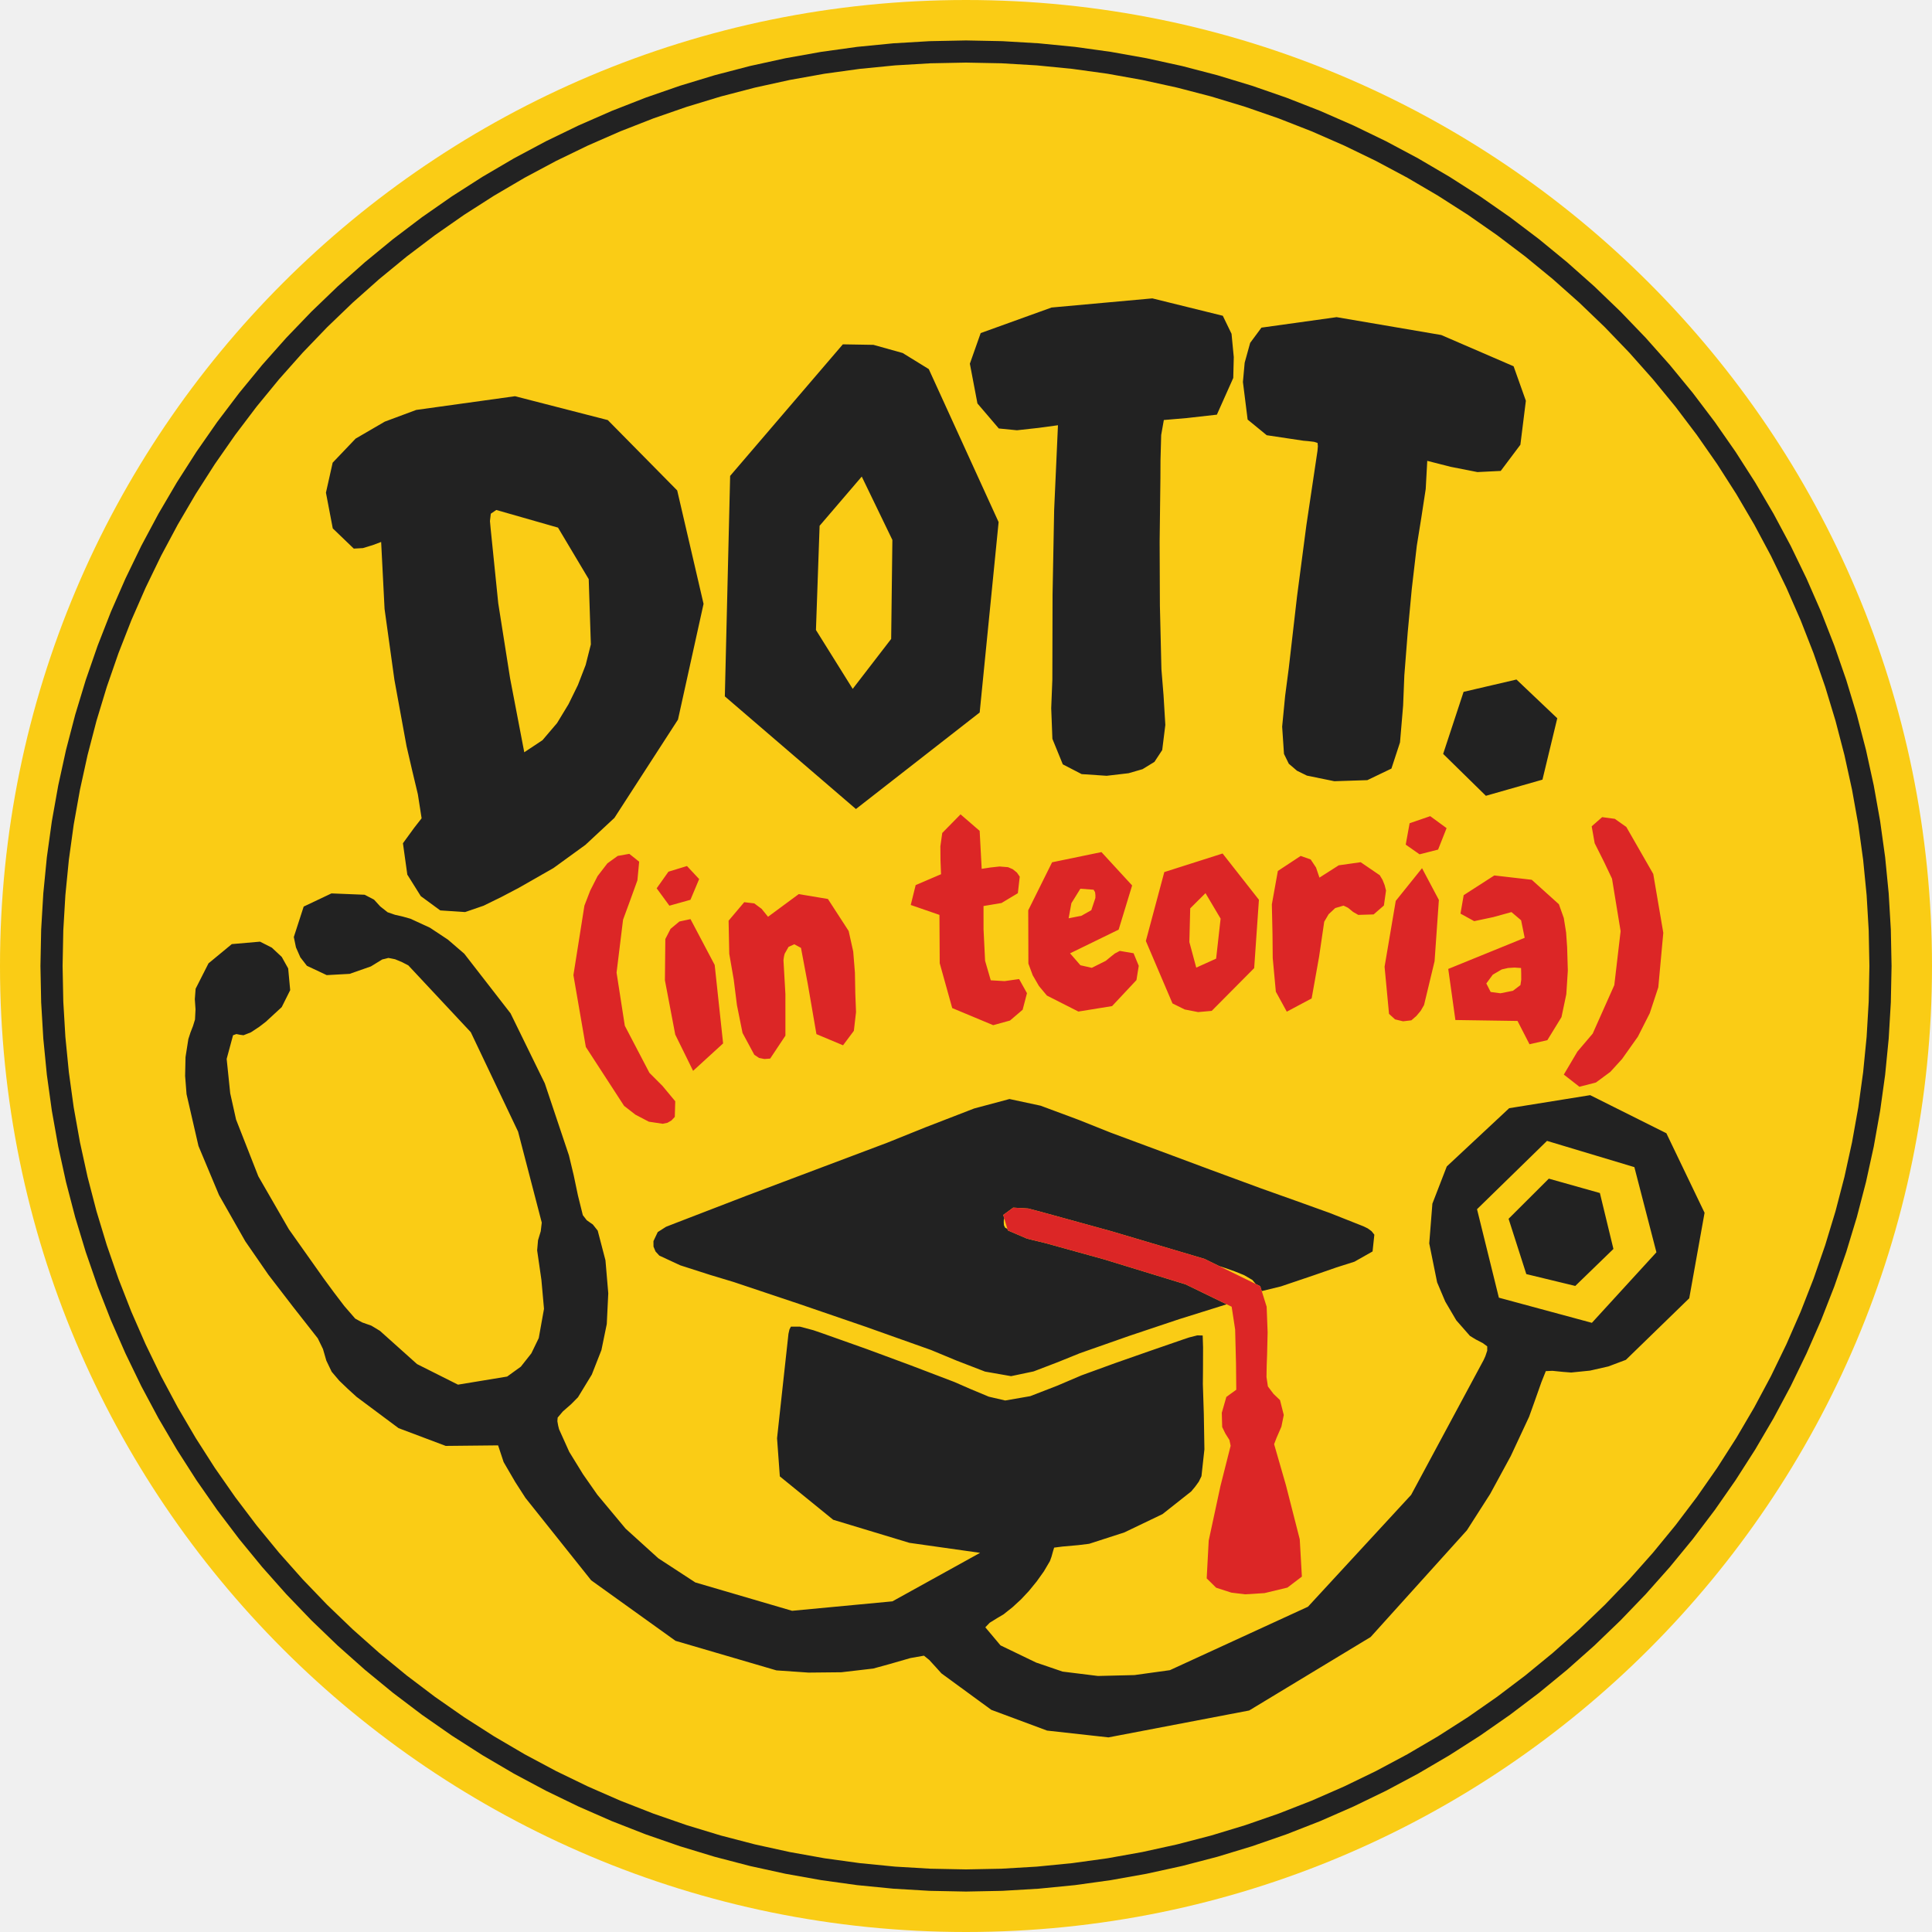
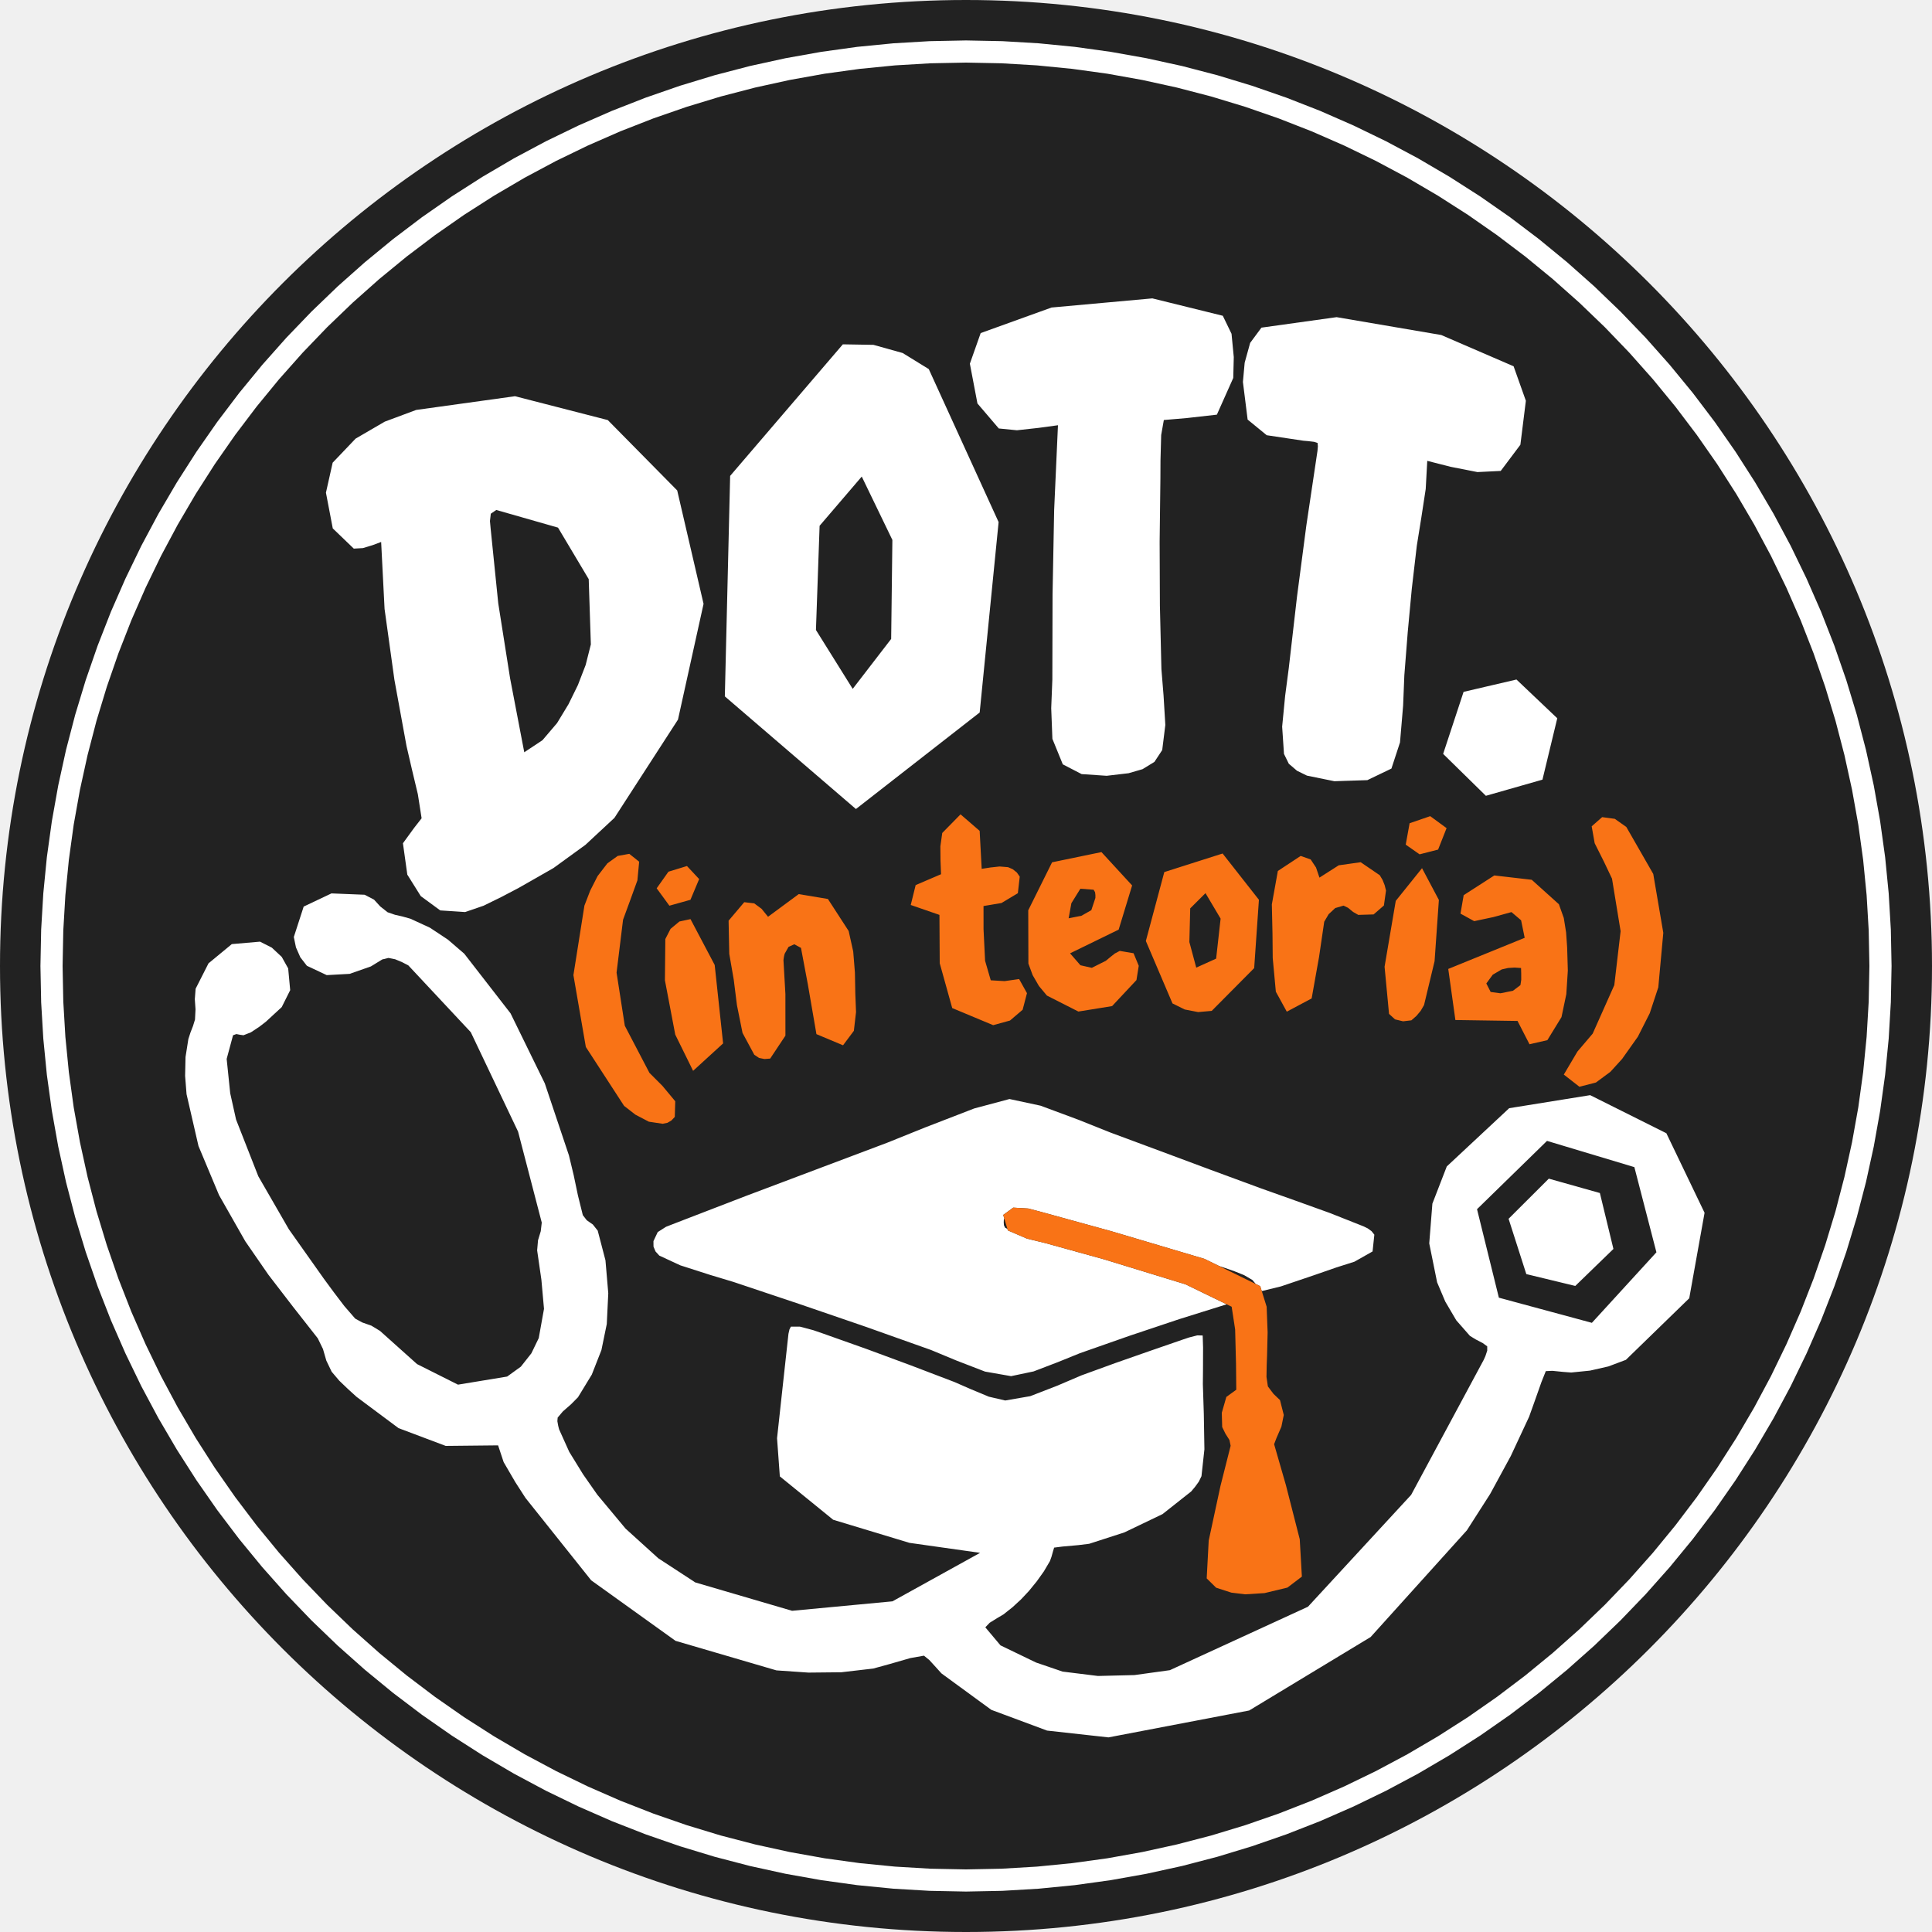
<svg xmlns="http://www.w3.org/2000/svg" width="75mm" height="75mm" viewBox="-37.5 -37.5 75 75">
-   <circle r="37.5" fill="#facc15" />
-   <path d="M-34.581,-9.753L-34.171,-11.103L-33.709,-12.436L-33.195,-13.750L-32.629,-15.042L-32.014,-16.312L-31.349,-17.556L-30.635,-18.773L-29.874,-19.962L-29.068,-21.119L-28.216,-22.244L-27.321,-23.334L-26.384,-24.389L-25.406,-25.406L-24.389,-26.384L-23.334,-27.321L-22.244,-28.216L-21.119,-29.068L-19.962,-29.874L-18.773,-30.635L-17.556,-31.349L-16.312,-32.014L-15.042,-32.629L-13.750,-33.195L-12.436,-33.709L-11.103,-34.171L-9.753,-34.581L-8.388,-34.937L-7.010,-35.239L-5.621,-35.487L-4.223,-35.681L-2.819,-35.819L-1.411,-35.902L0.000,-35.930L1.411,-35.902L2.819,-35.819L4.223,-35.681L5.621,-35.487L7.010,-35.239L8.388,-34.937L9.753,-34.581L11.103,-34.171L12.436,-33.709L13.750,-33.195L15.042,-32.629L16.312,-32.014L17.556,-31.349L18.773,-30.635L19.962,-29.874L21.119,-29.068L22.244,-28.216L23.334,-27.321L24.389,-26.384L25.406,-25.406L26.384,-24.389L27.321,-23.334L28.216,-22.244L29.068,-21.119L29.874,-19.962L30.635,-18.773L31.349,-17.556L32.014,-16.312L32.629,-15.042L33.195,-13.750L33.709,-12.436L34.171,-11.103L34.581,-9.753L34.937,-8.388L35.239,-7.010L35.487,-5.621L35.681,-4.223L35.819,-2.819L35.902,-1.411L35.930,0.000L35.902,1.411L35.819,2.819L35.681,4.223L35.487,5.621L35.239,7.010L34.937,8.388L34.581,9.753L34.171,11.103L33.709,12.436L33.195,13.750L32.629,15.042L32.014,16.312L31.349,17.556L30.635,18.773L29.874,19.962L29.068,21.119L28.216,22.244L27.321,23.334L26.384,24.389L25.406,25.406L24.389,26.384L23.334,27.321L22.244,28.216L21.119,29.068L19.962,29.874L18.773,30.635L17.556,31.349L16.312,32.014L15.042,32.629L13.750,33.195L12.436,33.709L11.103,34.171L9.753,34.581L8.388,34.937L7.010,35.239L5.621,35.487L4.223,35.681L2.819,35.819L1.411,35.902L0.000,35.930L-1.411,35.902L-2.819,35.819L-4.223,35.681L-5.621,35.487L-7.010,35.239L-8.388,34.937L-9.753,34.581L-11.103,34.171L-12.436,33.709L-13.750,33.195L-15.042,32.629L-16.312,32.014L-17.556,31.349L-18.773,30.635L-19.962,29.874L-21.119,29.068L-22.244,28.216L-23.334,27.321L-24.389,26.384L-25.406,25.406L-26.384,24.389L-27.321,23.334L-28.216,22.244L-29.068,21.119L-29.874,19.962L-30.635,18.773L-31.349,17.556L-32.014,16.312L-32.629,15.042L-33.195,13.750L-33.709,12.436L-34.171,11.103L-34.581,9.753L-34.937,8.388L-35.239,7.010L-35.487,5.621L-35.681,4.223L-35.819,2.819L-35.902,1.411L-35.930,0.000L-35.902,-1.411L-35.819,-2.819L-35.681,-4.223L-35.487,-5.621L-35.239,-7.010L-34.937,-8.388L-34.581,-9.753ZM-33.754,9.520L-33.354,10.837L-32.903,12.138L-32.401,13.421L-31.849,14.682L-31.248,15.922L-30.599,17.136L-29.902,18.324L-29.160,19.484L-28.372,20.614L-27.541,21.712L-26.668,22.776L-25.753,23.806L-24.799,24.799L-23.806,25.753L-22.776,26.668L-21.712,27.541L-20.614,28.372L-19.484,29.160L-18.324,29.902L-17.136,30.599L-15.922,31.248L-14.682,31.849L-13.421,32.401L-12.138,32.903L-10.837,33.354L-9.520,33.754L-8.187,34.101L-6.842,34.396L-5.486,34.639L-4.122,34.827L-2.752,34.962L-1.377,35.043L0.000,35.070L1.377,35.043L2.752,34.962L4.122,34.827L5.486,34.639L6.842,34.396L8.187,34.101L9.520,33.754L10.837,33.354L12.138,32.903L13.421,32.401L14.682,31.849L15.922,31.248L17.136,30.599L18.324,29.902L19.484,29.160L20.614,28.372L21.712,27.541L22.776,26.668L23.806,25.753L24.799,24.799L25.753,23.806L26.668,22.776L27.541,21.712L28.372,20.614L29.160,19.484L29.902,18.324L30.599,17.136L31.248,15.922L31.849,14.682L32.401,13.421L32.903,12.138L33.354,10.837L33.754,9.520L34.101,8.187L34.396,6.842L34.639,5.486L34.827,4.122L34.962,2.752L35.043,1.377L35.070,0.000L35.043,-1.377L34.962,-2.752L34.827,-4.122L34.639,-5.486L34.396,-6.842L34.101,-8.187L33.754,-9.520L33.354,-10.837L32.903,-12.138L32.401,-13.421L31.849,-14.682L31.248,-15.922L30.599,-17.136L29.902,-18.324L29.160,-19.484L28.372,-20.614L27.541,-21.712L26.668,-22.776L25.753,-23.806L24.799,-24.799L23.806,-25.753L22.776,-26.668L21.712,-27.541L20.614,-28.372L19.484,-29.160L18.324,-29.902L17.136,-30.599L15.922,-31.248L14.682,-31.849L13.421,-32.401L12.138,-32.903L10.837,-33.354L9.520,-33.754L8.187,-34.101L6.842,-34.396L5.486,-34.639L4.122,-34.827L2.752,-34.962L1.377,-35.043L0.000,-35.070L-1.377,-35.043L-2.752,-34.962L-4.122,-34.827L-5.486,-34.639L-6.842,-34.396L-8.187,-34.101L-9.520,-33.754L-10.837,-33.354L-12.138,-32.903L-13.421,-32.401L-14.682,-31.849L-15.922,-31.248L-17.136,-30.599L-18.324,-29.902L-19.484,-29.160L-20.614,-28.372L-21.712,-27.541L-22.776,-26.668L-23.806,-25.753L-24.799,-24.799L-25.753,-23.806L-26.668,-22.776L-27.541,-21.712L-28.372,-20.614L-29.160,-19.484L-29.902,-18.324L-30.599,-17.136L-31.248,-15.922L-31.849,-14.682L-32.401,-13.421L-32.903,-12.138L-33.354,-10.837L-33.754,-9.520L-34.101,-8.187L-34.396,-6.842L-34.639,-5.486L-34.827,-4.122L-34.962,-2.752L-35.043,-1.377L-35.070,0.000L-35.043,1.377L-34.962,2.752L-34.827,4.122L-34.639,5.486L-34.396,6.842L-34.101,8.187L-33.754,9.520ZM-6.906,14.406L-6.892,14.278L-6.853,14.107L-6.797,14.000L-6.444,14.001L-5.924,14.139L-5.555,14.266L-3.848,14.872L-2.149,15.501L-0.453,16.148L0.174,16.422L0.886,16.719L1.523,16.867L2.493,16.699L3.541,16.293L4.484,15.891L5.800,15.412L7.120,14.950L8.445,14.492L8.664,14.419L8.979,14.339L9.188,14.344L9.203,14.804L9.200,15.664L9.195,16.234L9.232,17.391L9.255,18.763L9.141,19.805L9.039,20.016L8.896,20.213L8.742,20.398L7.630,21.277L6.148,21.988L4.781,22.430L4.358,22.482L3.752,22.536L3.422,22.578L3.383,22.703L3.318,22.935L3.258,23.102L3.021,23.504L2.744,23.892L2.445,24.258L2.139,24.585L1.806,24.892L1.453,25.172L1.215,25.312L0.920,25.495L0.750,25.672L1.339,26.373L2.719,27.039L3.750,27.391L5.123,27.561L6.541,27.526L7.914,27.336L13.275,24.873L17.280,20.531L20.094,15.297L20.162,15.147L20.234,14.931L20.234,14.766L20.062,14.639L19.787,14.496L19.563,14.359L19.033,13.755L18.605,13.027L18.289,12.281L17.983,10.769L18.105,9.226L18.664,7.781L21.086,5.520L24.230,5.014L27.188,6.492L28.671,9.580L28.076,12.899L25.617,15.289L24.936,15.545L24.225,15.707L23.492,15.781L23.180,15.757L22.763,15.715L22.508,15.727L22.338,16.153L22.055,16.953L21.859,17.500L21.148,19.023L20.349,20.493L19.445,21.906L15.708,26.049L10.993,28.901L5.531,29.945L3.147,29.681L0.983,28.876L-0.953,27.461L-1.154,27.238L-1.427,26.939L-1.633,26.773L-2.162,26.867L-2.978,27.102L-3.602,27.273L-4.840,27.417L-6.116,27.430L-7.359,27.344L-11.276,26.197L-14.550,23.848L-17.102,20.648L-17.499,20.031L-17.949,19.258L-18.164,18.609L-20.197,18.630L-22.029,17.940L-23.656,16.727L-23.994,16.420L-24.329,16.099L-24.625,15.750L-24.832,15.318L-24.962,14.869L-25.164,14.453L-26.133,13.218L-27.081,11.985L-27.977,10.688L-28.997,8.894L-29.795,6.988L-30.258,4.977L-30.314,4.267L-30.298,3.535L-30.188,2.836L-30.105,2.580L-30.007,2.328L-29.930,2.078L-29.910,1.683L-29.937,1.288L-29.906,0.883L-29.406,-0.103L-28.501,-0.850L-27.406,-0.945L-26.947,-0.712L-26.563,-0.353L-26.313,0.094L-26.235,0.938L-26.564,1.596L-27.180,2.164L-27.436,2.361L-27.759,2.574L-28.047,2.688L-28.182,2.670L-28.323,2.642L-28.453,2.688L-28.701,3.607L-28.563,4.942L-28.336,5.961L-27.472,8.164L-26.286,10.221L-24.922,12.148L-24.537,12.671L-24.133,13.202L-23.711,13.688L-23.439,13.837L-23.084,13.962L-22.750,14.164L-21.310,15.454L-19.721,16.252L-17.813,15.938L-17.281,15.554L-16.873,15.037L-16.586,14.445L-16.382,13.309L-16.483,12.181L-16.648,11.039L-16.614,10.647L-16.508,10.296L-16.469,9.961L-17.388,6.430L-19.224,2.570L-21.648,-0.023L-21.887,-0.147L-22.162,-0.262L-22.422,-0.313L-22.662,-0.254L-22.887,-0.116L-23.102,0.016L-23.928,0.305L-24.817,0.354L-25.586,-0.008L-25.841,-0.337L-26.011,-0.723L-26.094,-1.125L-25.711,-2.307L-24.633,-2.818L-23.344,-2.766L-22.979,-2.575L-22.740,-2.313L-22.453,-2.086L-22.167,-1.988L-21.862,-1.918L-21.570,-1.836L-20.811,-1.487L-20.111,-1.023L-19.477,-0.477L-17.680,1.839L-16.351,4.556L-15.414,7.352L-15.229,8.123L-15.065,8.905L-14.875,9.672L-14.722,9.870L-14.487,10.034L-14.297,10.273L-13.996,11.425L-13.887,12.705L-13.945,13.898L-14.153,14.910L-14.526,15.861L-15.063,16.742L-15.326,17.008L-15.650,17.292L-15.852,17.531L-15.863,17.671L-15.832,17.844L-15.797,17.984L-15.402,18.861L-14.864,19.735L-14.313,20.523L-13.215,21.841L-11.944,22.993L-10.508,23.930L-6.751,25.031L-2.856,24.664L0.547,22.781L-2.196,22.393L-5.156,21.497L-7.227,19.813L-7.335,18.333L-7.095,16.131L-6.906,14.406ZM24.297,13.852L26.802,11.114L25.946,7.808L22.555,6.789L19.838,9.441L20.686,12.876L24.297,13.852ZM22.625,8.255L24.607,8.813L25.133,10.984L23.652,12.420L21.751,11.960L21.063,9.813L22.625,8.255ZM18.523,-8.234L19.316,-10.642L21.369,-11.121L22.953,-9.617L22.378,-7.234L20.182,-6.607L18.523,-8.234ZM16.969,-10.109L16.848,-8.680L16.515,-7.664L15.580,-7.215L14.300,-7.173L13.234,-7.391L12.849,-7.580L12.531,-7.852L12.344,-8.234L12.273,-9.292L12.389,-10.487L12.531,-11.570L12.850,-14.341L13.213,-17.107L13.625,-19.867L13.645,-20.001L13.660,-20.176L13.648,-20.305L13.508,-20.349L13.268,-20.377L13.102,-20.391L11.674,-20.605L10.933,-21.212L10.750,-22.672L10.818,-23.420L11.031,-24.189L11.469,-24.781L14.387,-25.188L18.449,-24.495L21.258,-23.281L21.734,-21.942L21.521,-20.235L20.758,-19.219L19.854,-19.174L18.816,-19.378L17.906,-19.610L17.846,-18.517L17.675,-17.402L17.500,-16.313L17.305,-14.638L17.148,-12.961L17.016,-11.281L16.969,-10.109ZM-0.369,15.317L-1.359,14.906L-3.905,14.001L-6.462,13.124L-9.023,12.266L-9.932,11.992L-11.091,11.620L-11.906,11.242L-12.053,11.081L-12.131,10.893L-12.133,10.680L-11.967,10.329L-11.645,10.124L-11.266,9.976L-8.536,8.924L-5.795,7.891L-3.055,6.859L-1.591,6.269L0.317,5.531L1.688,5.164L2.896,5.423L4.383,5.976L5.617,6.469L7.561,7.191L9.504,7.915L11.453,8.633L12.788,9.108L14.123,9.588L15.438,10.109L15.597,10.187L15.744,10.295L15.852,10.430L15.783,11.081L15.079,11.479L14.375,11.703L13.491,12.010L12.225,12.438L11.481,12.620L11.422,12.430L11.245,12.343L11.234,12.327L11.117,12.188L10.795,12.000L10.423,11.851L10.070,11.727L9.824,11.646L9.260,11.370L5.636,10.294L2.922,9.547L2.419,9.414L1.833,9.380L1.672,9.498L1.667,9.498L1.664,9.504L1.445,9.664L1.489,9.809L1.469,9.844L1.465,9.949L1.472,10.061L1.516,10.156L1.607,10.206L1.624,10.264L2.371,10.585L3.086,10.758L5.357,11.387L8.521,12.357L10.119,13.133L8.275,13.710L6.345,14.356L4.422,15.031L3.568,15.377L2.625,15.738L1.750,15.922L0.739,15.745L-0.369,15.317ZM3.321,-25.562L7.234,-25.917L9.969,-25.242L10.308,-24.542L10.395,-23.638L10.375,-22.828L9.739,-21.403L8.571,-21.271L7.680,-21.195L7.577,-20.612L7.550,-19.625L7.547,-18.938L7.517,-16.467L7.527,-13.994L7.586,-11.523L7.669,-10.501L7.738,-9.358L7.617,-8.383L7.315,-7.924L6.854,-7.641L6.313,-7.484L5.461,-7.384L4.490,-7.449L3.758,-7.828L3.354,-8.818L3.308,-10.008L3.352,-11.117L3.360,-14.414L3.422,-17.701L3.570,-20.992L2.819,-20.890L1.978,-20.797L1.273,-20.867L0.444,-21.838L0.150,-23.381L0.570,-24.570L3.321,-25.562ZM-4.273,-6.094L-9.362,-10.467L-9.156,-19.026L-4.781,-24.133L-3.592,-24.113L-2.458,-23.796L-1.445,-23.172L1.266,-17.232L0.531,-9.841L-4.273,-6.094ZM-4.047,-19.000L-5.683,-17.089L-5.825,-13.044L-4.398,-10.758L-2.905,-12.697L-2.858,-16.540L-4.047,-19.000ZM-24.586,-19.539L-23.695,-20.473L-22.563,-21.132L-21.344,-21.586L-17.508,-22.119L-13.906,-21.193L-11.211,-18.461L-10.188,-14.058L-11.181,-9.565L-13.648,-5.750L-14.775,-4.702L-16.017,-3.801L-17.352,-3.039L-18.025,-2.685L-18.731,-2.339L-19.445,-2.094L-20.410,-2.158L-21.165,-2.712L-21.688,-3.547L-21.858,-4.765L-21.421,-5.365L-21.133,-5.734L-21.279,-6.668L-21.504,-7.611L-21.719,-8.539L-22.189,-11.110L-22.571,-13.859L-22.704,-16.461L-23.036,-16.337L-23.412,-16.223L-23.766,-16.203L-24.582,-16.988L-24.847,-18.374L-24.586,-19.539ZM-14.563,-12.484L-14.646,-15.018L-15.838,-17.018L-18.234,-17.703L-18.447,-17.558L-18.480,-17.273L-18.453,-16.977L-18.158,-14.080L-17.698,-11.167L-17.148,-8.297L-16.442,-8.765L-15.875,-9.430L-15.430,-10.164L-15.066,-10.906L-14.765,-11.685L-14.563,-12.484Z" fill="#222222" fill-rule="evenodd" />
-   <path d="M26.875,0.828L26.543,1.834L26.082,2.744L25.469,3.609L25.015,4.108L24.454,4.523L23.813,4.688L23.207,4.215L23.736,3.321L24.328,2.625L25.167,0.743L25.412,-1.352L25.078,-3.391L24.764,-4.051L24.405,-4.767L24.289,-5.422L24.695,-5.779L25.186,-5.713L25.633,-5.398L26.679,-3.574L27.069,-1.288L26.875,0.828ZM20.469,-1.898L19.728,-1.741L19.196,-2.033L19.320,-2.750L20.509,-3.515L21.962,-3.347L23.016,-2.398L23.206,-1.864L23.296,-1.302L23.336,-0.727L23.363,0.179L23.304,1.094L23.117,1.984L22.568,2.879L21.875,3.038L21.410,2.133L18.998,2.097L18.721,0.114L21.688,-1.094L21.549,-1.775L21.175,-2.093L20.469,-1.898ZM20.367,1.008L20.747,1.059L21.232,0.962L21.523,0.742L21.554,0.535L21.553,0.295L21.547,0.078L21.295,0.061L21.043,0.077L20.797,0.133L20.449,0.337L20.199,0.678L20.367,1.008ZM18.656,-5.352L18.327,-4.519L17.608,-4.335L17.070,-4.711L17.221,-5.542L18.021,-5.817L18.656,-5.352ZM17.703,-3.797L18.357,-2.564L18.190,-0.186L17.781,1.516L17.650,1.742L17.483,1.940L17.289,2.109L16.967,2.147L16.655,2.072L16.422,1.859L16.249,0.028L16.683,-2.528L17.703,-3.797ZM16.223,-2.349L15.824,-2.002L15.227,-1.984L15.025,-2.100L14.832,-2.259L14.656,-2.344L14.333,-2.249L14.078,-2.011L13.906,-1.719L13.707,-0.360L13.418,1.259L12.453,1.773L12.028,0.997L11.907,-0.312L11.898,-1.250L11.873,-2.392L12.106,-3.689L12.992,-4.273L13.380,-4.136L13.588,-3.823L13.721,-3.431L14.470,-3.909L15.321,-4.029L16.063,-3.523L16.172,-3.340L16.252,-3.139L16.305,-2.930L16.223,-2.349ZM3.086,10.758L2.371,10.585L1.624,10.264L1.445,9.664L1.833,9.380L2.419,9.414L2.922,9.547L5.636,10.294L9.260,11.370L11.422,12.430L11.671,13.227L11.709,14.221L11.688,15.102L11.673,15.501L11.665,15.952L11.719,16.320L11.938,16.611L12.190,16.852L12.336,17.430L12.244,17.883L12.053,18.323L11.961,18.563L12.419,20.152L12.956,22.254L13.039,23.703L12.478,24.130L11.589,24.344L10.836,24.391L10.302,24.326L9.711,24.135L9.344,23.773L9.422,22.305L9.878,20.187L10.273,18.625L10.227,18.402L10.070,18.153L9.945,17.898L9.930,17.343L10.107,16.728L10.492,16.449L10.482,15.442L10.448,14.110L10.313,13.227L8.521,12.357L5.357,11.387L3.086,10.758ZM9.539,1.742L9.012,1.789L8.491,1.688L8.016,1.453L6.982,-0.971L7.698,-3.646L9.961,-4.367L11.371,-2.571L11.187,0.082L9.539,1.742ZM8.938,0.063L9.710,-0.286L9.884,-1.839L9.297,-2.828L8.704,-2.237L8.671,-0.930L8.938,0.063ZM4.442,-0.029L4.884,0.071L5.430,-0.203L5.596,-0.341L5.777,-0.485L5.969,-0.586L6.505,-0.495L6.706,-0.007L6.617,0.547L5.671,1.557L4.363,1.768L3.141,1.148L2.833,0.779L2.589,0.358L2.422,-0.094L2.416,-2.162L3.342,-4.026L5.258,-4.422L6.449,-3.127L5.926,-1.412L4.040,-0.492L4.442,-0.029ZM4.953,-2.961L4.440,-3.000L4.091,-2.438L3.984,-1.852L4.481,-1.950L4.865,-2.167L5.023,-2.641L5.024,-2.751L5.010,-2.866L4.953,-2.961ZM0.947,-3.824L1.304,-3.863L1.633,-3.836L1.813,-3.758L1.974,-3.630L2.086,-3.469L2.013,-2.826L1.378,-2.445L0.680,-2.328L0.681,-1.425L0.741,-0.203L0.961,0.555L1.496,0.587L2.062,0.507L2.367,1.055L2.199,1.698L1.708,2.117L1.055,2.297L-0.535,1.633L-1.020,-0.107L-1.031,-1.984L-2.145,-2.369L-1.954,-3.141L-0.969,-3.563L-0.990,-4.091L-0.995,-4.646L-0.922,-5.164L-0.212,-5.887L0.530,-5.246L0.609,-3.772L0.947,-3.824ZM-6.493,-2.791L-5.361,-2.602L-4.555,-1.359L-4.378,-0.561L-4.312,0.256L-4.297,1.070L-4.269,1.789L-4.353,2.516L-4.773,3.078L-5.806,2.645L-6.139,0.715L-6.406,-0.703L-6.666,-0.844L-6.889,-0.742L-7.039,-0.477L-7.060,-0.396L-7.075,-0.312L-7.086,-0.227L-7.011,1.085L-7.010,2.704L-7.602,3.594L-7.824,3.611L-8.033,3.569L-8.219,3.445L-8.675,2.598L-8.892,1.519L-9.016,0.531L-9.190,-0.472L-9.216,-1.759L-8.609,-2.477L-8.221,-2.431L-7.935,-2.220L-7.685,-1.911L-6.493,-2.791ZM-10.695,-1.820L-9.756,-0.041L-9.429,3.005L-10.594,4.070L-11.287,2.662L-11.688,0.554L-11.672,-1.047L-11.469,-1.442L-11.127,-1.727L-10.695,-1.820ZM-11.514,-2.341L-12.008,-3.016L-11.551,-3.661L-10.832,-3.881L-10.359,-3.375L-10.697,-2.570L-11.514,-2.341ZM-12.289,4.148L-11.780,4.658L-11.287,5.251L-11.305,5.859L-11.437,5.998L-11.589,6.086L-11.773,6.125L-12.312,6.044L-12.834,5.771L-13.273,5.430L-14.758,3.143L-15.240,0.354L-14.813,-2.344L-14.588,-2.927L-14.302,-3.490L-13.922,-3.984L-13.521,-4.273L-13.071,-4.354L-12.695,-4.055L-12.688,-4.047L-12.756,-3.325L-13.046,-2.524L-13.313,-1.797L-13.565,0.257L-13.245,2.319L-12.289,4.148Z" fill="#dc2626" fill-rule="evenodd" />
+   <circle r="37.5" fill="#222222" />
+   <path d="M-34.581,-9.753L-34.171,-11.103L-33.709,-12.436L-33.195,-13.750L-32.629,-15.042L-32.014,-16.312L-31.349,-17.556L-30.635,-18.773L-29.874,-19.962L-29.068,-21.119L-28.216,-22.244L-27.321,-23.334L-26.384,-24.389L-25.406,-25.406L-24.389,-26.384L-23.334,-27.321L-22.244,-28.216L-21.119,-29.068L-19.962,-29.874L-18.773,-30.635L-17.556,-31.349L-16.312,-32.014L-15.042,-32.629L-13.750,-33.195L-12.436,-33.709L-11.103,-34.171L-9.753,-34.581L-8.388,-34.937L-7.010,-35.239L-5.621,-35.487L-4.223,-35.681L-2.819,-35.819L-1.411,-35.902L0.000,-35.930L1.411,-35.902L2.819,-35.819L4.223,-35.681L5.621,-35.487L7.010,-35.239L8.388,-34.937L9.753,-34.581L11.103,-34.171L12.436,-33.709L13.750,-33.195L15.042,-32.629L16.312,-32.014L17.556,-31.349L18.773,-30.635L19.962,-29.874L21.119,-29.068L22.244,-28.216L23.334,-27.321L24.389,-26.384L25.406,-25.406L26.384,-24.389L27.321,-23.334L28.216,-22.244L29.068,-21.119L29.874,-19.962L30.635,-18.773L31.349,-17.556L32.014,-16.312L32.629,-15.042L33.195,-13.750L33.709,-12.436L34.171,-11.103L34.581,-9.753L34.937,-8.388L35.239,-7.010L35.487,-5.621L35.681,-4.223L35.819,-2.819L35.902,-1.411L35.930,0.000L35.902,1.411L35.819,2.819L35.681,4.223L35.487,5.621L35.239,7.010L34.937,8.388L34.581,9.753L34.171,11.103L33.709,12.436L33.195,13.750L32.629,15.042L32.014,16.312L31.349,17.556L30.635,18.773L29.874,19.962L29.068,21.119L28.216,22.244L27.321,23.334L26.384,24.389L25.406,25.406L24.389,26.384L23.334,27.321L22.244,28.216L21.119,29.068L19.962,29.874L18.773,30.635L17.556,31.349L16.312,32.014L15.042,32.629L13.750,33.195L12.436,33.709L11.103,34.171L9.753,34.581L8.388,34.937L7.010,35.239L5.621,35.487L4.223,35.681L2.819,35.819L1.411,35.902L0.000,35.930L-1.411,35.902L-2.819,35.819L-4.223,35.681L-5.621,35.487L-7.010,35.239L-8.388,34.937L-9.753,34.581L-11.103,34.171L-12.436,33.709L-13.750,33.195L-15.042,32.629L-16.312,32.014L-17.556,31.349L-18.773,30.635L-19.962,29.874L-21.119,29.068L-22.244,28.216L-23.334,27.321L-24.389,26.384L-25.406,25.406L-26.384,24.389L-27.321,23.334L-28.216,22.244L-29.068,21.119L-29.874,19.962L-30.635,18.773L-31.349,17.556L-32.014,16.312L-32.629,15.042L-33.195,13.750L-33.709,12.436L-34.171,11.103L-34.581,9.753L-34.937,8.388L-35.239,7.010L-35.487,5.621L-35.681,4.223L-35.819,2.819L-35.902,1.411L-35.930,0.000L-35.902,-1.411L-35.819,-2.819L-35.681,-4.223L-35.487,-5.621L-35.239,-7.010L-34.937,-8.388L-34.581,-9.753ZM-33.754,9.520L-33.354,10.837L-32.903,12.138L-32.401,13.421L-31.849,14.682L-31.248,15.922L-30.599,17.136L-29.902,18.324L-29.160,19.484L-28.372,20.614L-27.541,21.712L-26.668,22.776L-25.753,23.806L-24.799,24.799L-23.806,25.753L-22.776,26.668L-21.712,27.541L-20.614,28.372L-19.484,29.160L-18.324,29.902L-17.136,30.599L-15.922,31.248L-14.682,31.849L-13.421,32.401L-12.138,32.903L-10.837,33.354L-9.520,33.754L-8.187,34.101L-6.842,34.396L-5.486,34.639L-4.122,34.827L-2.752,34.962L-1.377,35.043L0.000,35.070L1.377,35.043L2.752,34.962L4.122,34.827L5.486,34.639L6.842,34.396L8.187,34.101L9.520,33.754L10.837,33.354L12.138,32.903L13.421,32.401L14.682,31.849L15.922,31.248L17.136,30.599L18.324,29.902L19.484,29.160L20.614,28.372L21.712,27.541L22.776,26.668L23.806,25.753L24.799,24.799L25.753,23.806L26.668,22.776L27.541,21.712L28.372,20.614L29.160,19.484L29.902,18.324L30.599,17.136L31.248,15.922L31.849,14.682L32.401,13.421L32.903,12.138L33.354,10.837L33.754,9.520L34.101,8.187L34.396,6.842L34.639,5.486L34.827,4.122L34.962,2.752L35.043,1.377L35.070,0.000L35.043,-1.377L34.962,-2.752L34.827,-4.122L34.639,-5.486L34.396,-6.842L34.101,-8.187L33.754,-9.520L33.354,-10.837L32.903,-12.138L32.401,-13.421L31.849,-14.682L31.248,-15.922L30.599,-17.136L29.902,-18.324L29.160,-19.484L28.372,-20.614L27.541,-21.712L26.668,-22.776L25.753,-23.806L24.799,-24.799L23.806,-25.753L22.776,-26.668L21.712,-27.541L20.614,-28.372L19.484,-29.160L18.324,-29.902L17.136,-30.599L15.922,-31.248L14.682,-31.849L13.421,-32.401L12.138,-32.903L10.837,-33.354L9.520,-33.754L8.187,-34.101L6.842,-34.396L5.486,-34.639L4.122,-34.827L2.752,-34.962L1.377,-35.043L0.000,-35.070L-1.377,-35.043L-2.752,-34.962L-4.122,-34.827L-5.486,-34.639L-6.842,-34.396L-8.187,-34.101L-9.520,-33.754L-10.837,-33.354L-12.138,-32.903L-13.421,-32.401L-14.682,-31.849L-15.922,-31.248L-17.136,-30.599L-18.324,-29.902L-19.484,-29.160L-20.614,-28.372L-21.712,-27.541L-22.776,-26.668L-23.806,-25.753L-24.799,-24.799L-25.753,-23.806L-26.668,-22.776L-27.541,-21.712L-28.372,-20.614L-29.160,-19.484L-29.902,-18.324L-30.599,-17.136L-31.248,-15.922L-31.849,-14.682L-32.401,-13.421L-32.903,-12.138L-33.354,-10.837L-33.754,-9.520L-34.101,-8.187L-34.396,-6.842L-34.639,-5.486L-34.827,-4.122L-34.962,-2.752L-35.043,-1.377L-35.070,0.000L-35.043,1.377L-34.962,2.752L-34.827,4.122L-34.639,5.486L-34.396,6.842L-34.101,8.187L-33.754,9.520ZM-6.906,14.406L-6.892,14.278L-6.853,14.107L-6.797,14.000L-6.444,14.001L-5.924,14.139L-5.555,14.266L-3.848,14.872L-2.149,15.501L-0.453,16.148L0.174,16.422L0.886,16.719L1.523,16.867L2.493,16.699L3.541,16.293L4.484,15.891L5.800,15.412L7.120,14.950L8.445,14.492L8.664,14.419L8.979,14.339L9.188,14.344L9.203,14.804L9.200,15.664L9.195,16.234L9.232,17.391L9.255,18.763L9.141,19.805L9.039,20.016L8.896,20.213L8.742,20.398L7.630,21.277L6.148,21.988L4.781,22.430L4.358,22.482L3.752,22.536L3.422,22.578L3.383,22.703L3.318,22.935L3.258,23.102L3.021,23.504L2.744,23.892L2.445,24.258L2.139,24.585L1.806,24.892L1.453,25.172L1.215,25.312L0.920,25.495L0.750,25.672L1.339,26.373L2.719,27.039L3.750,27.391L5.123,27.561L6.541,27.526L7.914,27.336L13.275,24.873L17.280,20.531L20.094,15.297L20.162,15.147L20.234,14.931L20.234,14.766L20.062,14.639L19.787,14.496L19.563,14.359L19.033,13.755L18.605,13.027L18.289,12.281L17.983,10.769L18.105,9.226L18.664,7.781L21.086,5.520L24.230,5.014L27.188,6.492L28.671,9.580L28.076,12.899L25.617,15.289L24.936,15.545L24.225,15.707L23.492,15.781L23.180,15.757L22.763,15.715L22.508,15.727L22.338,16.153L22.055,16.953L21.859,17.500L21.148,19.023L20.349,20.493L19.445,21.906L15.708,26.049L10.993,28.901L5.531,29.945L3.147,29.681L0.983,28.876L-0.953,27.461L-1.154,27.238L-1.427,26.939L-1.633,26.773L-2.162,26.867L-2.978,27.102L-3.602,27.273L-4.840,27.417L-6.116,27.430L-7.359,27.344L-11.276,26.197L-14.550,23.848L-17.102,20.648L-17.499,20.031L-17.949,19.258L-18.164,18.609L-20.197,18.630L-22.029,17.940L-23.656,16.727L-23.994,16.420L-24.329,16.099L-24.625,15.750L-24.832,15.318L-24.962,14.869L-25.164,14.453L-26.133,13.218L-27.081,11.985L-27.977,10.688L-28.997,8.894L-29.795,6.988L-30.258,4.977L-30.314,4.267L-30.298,3.535L-30.188,2.836L-30.105,2.580L-30.007,2.328L-29.930,2.078L-29.910,1.683L-29.937,1.288L-29.906,0.883L-29.406,-0.103L-28.501,-0.850L-27.406,-0.945L-26.947,-0.712L-26.563,-0.353L-26.313,0.094L-26.235,0.938L-26.564,1.596L-27.180,2.164L-27.436,2.361L-27.759,2.574L-28.047,2.688L-28.182,2.670L-28.323,2.642L-28.453,2.688L-28.701,3.607L-28.563,4.942L-28.336,5.961L-27.472,8.164L-26.286,10.221L-24.922,12.148L-24.537,12.671L-24.133,13.202L-23.711,13.688L-23.439,13.837L-23.084,13.962L-22.750,14.164L-21.310,15.454L-19.721,16.252L-17.813,15.938L-17.281,15.554L-16.873,15.037L-16.586,14.445L-16.382,13.309L-16.483,12.181L-16.648,11.039L-16.614,10.647L-16.508,10.296L-16.469,9.961L-17.388,6.430L-19.224,2.570L-21.648,-0.023L-21.887,-0.147L-22.162,-0.262L-22.422,-0.313L-22.662,-0.254L-22.887,-0.116L-23.102,0.016L-23.928,0.305L-24.817,0.354L-25.586,-0.008L-25.841,-0.337L-26.011,-0.723L-26.094,-1.125L-25.711,-2.307L-24.633,-2.818L-23.344,-2.766L-22.979,-2.575L-22.740,-2.313L-22.453,-2.086L-22.167,-1.988L-21.862,-1.918L-21.570,-1.836L-20.811,-1.487L-20.111,-1.023L-19.477,-0.477L-17.680,1.839L-16.351,4.556L-15.414,7.352L-15.229,8.123L-15.065,8.905L-14.875,9.672L-14.722,9.870L-14.487,10.034L-14.297,10.273L-13.996,11.425L-13.887,12.705L-13.945,13.898L-14.153,14.910L-14.526,15.861L-15.063,16.742L-15.326,17.008L-15.650,17.292L-15.852,17.531L-15.863,17.671L-15.832,17.844L-15.797,17.984L-15.402,18.861L-14.864,19.735L-14.313,20.523L-13.215,21.841L-11.944,22.993L-10.508,23.930L-6.751,25.031L-2.856,24.664L0.547,22.781L-2.196,22.393L-5.156,21.497L-7.227,19.813L-7.335,18.333L-7.095,16.131L-6.906,14.406ZM24.297,13.852L26.802,11.114L25.946,7.808L22.555,6.789L19.838,9.441L20.686,12.876L24.297,13.852ZM22.625,8.255L24.607,8.813L25.133,10.984L23.652,12.420L21.751,11.960L21.063,9.813L22.625,8.255ZM18.523,-8.234L19.316,-10.642L21.369,-11.121L22.953,-9.617L22.378,-7.234L20.182,-6.607L18.523,-8.234ZM16.969,-10.109L16.848,-8.680L16.515,-7.664L15.580,-7.215L14.300,-7.173L13.234,-7.391L12.849,-7.580L12.531,-7.852L12.344,-8.234L12.273,-9.292L12.389,-10.487L12.531,-11.570L12.850,-14.341L13.213,-17.107L13.625,-19.867L13.645,-20.001L13.660,-20.176L13.648,-20.305L13.508,-20.349L13.268,-20.377L13.102,-20.391L11.674,-20.605L10.933,-21.212L10.750,-22.672L10.818,-23.420L11.031,-24.189L11.469,-24.781L14.387,-25.188L18.449,-24.495L21.258,-23.281L21.734,-21.942L21.521,-20.235L20.758,-19.219L19.854,-19.174L18.816,-19.378L17.906,-19.610L17.846,-18.517L17.675,-17.402L17.500,-16.313L17.305,-14.638L17.148,-12.961L17.016,-11.281L16.969,-10.109ZM-0.369,15.317L-1.359,14.906L-3.905,14.001L-6.462,13.124L-9.023,12.266L-9.932,11.992L-11.091,11.620L-11.906,11.242L-12.053,11.081L-12.131,10.893L-12.133,10.680L-11.967,10.329L-11.645,10.124L-11.266,9.976L-8.536,8.924L-5.795,7.891L-3.055,6.859L-1.591,6.269L0.317,5.531L1.688,5.164L2.896,5.423L4.383,5.976L5.617,6.469L7.561,7.191L9.504,7.915L11.453,8.633L12.788,9.108L14.123,9.588L15.438,10.109L15.597,10.187L15.744,10.295L15.852,10.430L15.783,11.081L15.079,11.479L14.375,11.703L13.491,12.010L12.225,12.438L11.481,12.620L11.422,12.430L11.245,12.343L11.234,12.327L11.117,12.188L10.795,12.000L10.423,11.851L10.070,11.727L9.824,11.646L9.260,11.370L5.636,10.294L2.922,9.547L2.419,9.414L1.833,9.380L1.672,9.498L1.667,9.498L1.664,9.504L1.445,9.664L1.489,9.809L1.469,9.844L1.465,9.949L1.472,10.061L1.516,10.156L1.607,10.206L1.624,10.264L2.371,10.585L3.086,10.758L5.357,11.387L8.521,12.357L10.119,13.133L8.275,13.710L6.345,14.356L4.422,15.031L3.568,15.377L2.625,15.738L1.750,15.922L0.739,15.745L-0.369,15.317ZM3.321,-25.562L7.234,-25.917L9.969,-25.242L10.308,-24.542L10.395,-23.638L10.375,-22.828L9.739,-21.403L8.571,-21.271L7.680,-21.195L7.577,-20.612L7.550,-19.625L7.547,-18.938L7.517,-16.467L7.527,-13.994L7.586,-11.523L7.669,-10.501L7.738,-9.358L7.617,-8.383L7.315,-7.924L6.854,-7.641L6.313,-7.484L5.461,-7.384L4.490,-7.449L3.758,-7.828L3.354,-8.818L3.308,-10.008L3.352,-11.117L3.360,-14.414L3.422,-17.701L3.570,-20.992L2.819,-20.890L1.978,-20.797L1.273,-20.867L0.444,-21.838L0.150,-23.381L0.570,-24.570L3.321,-25.562ZM-4.273,-6.094L-9.362,-10.467L-9.156,-19.026L-4.781,-24.133L-3.592,-24.113L-2.458,-23.796L-1.445,-23.172L1.266,-17.232L0.531,-9.841L-4.273,-6.094ZM-4.047,-19.000L-5.683,-17.089L-5.825,-13.044L-4.398,-10.758L-2.905,-12.697L-2.858,-16.540L-4.047,-19.000ZM-24.586,-19.539L-23.695,-20.473L-22.563,-21.132L-21.344,-21.586L-17.508,-22.119L-13.906,-21.193L-11.211,-18.461L-10.188,-14.058L-11.181,-9.565L-13.648,-5.750L-14.775,-4.702L-16.017,-3.801L-17.352,-3.039L-18.025,-2.685L-18.731,-2.339L-19.445,-2.094L-20.410,-2.158L-21.165,-2.712L-21.688,-3.547L-21.858,-4.765L-21.421,-5.365L-21.133,-5.734L-21.279,-6.668L-21.504,-7.611L-21.719,-8.539L-22.189,-11.110L-22.571,-13.859L-22.704,-16.461L-23.036,-16.337L-23.412,-16.223L-23.766,-16.203L-24.582,-16.988L-24.847,-18.374L-24.586,-19.539ZM-14.563,-12.484L-14.646,-15.018L-15.838,-17.018L-18.234,-17.703L-18.447,-17.558L-18.480,-17.273L-18.453,-16.977L-18.158,-14.080L-17.698,-11.167L-17.148,-8.297L-16.442,-8.765L-15.875,-9.430L-15.430,-10.164L-15.066,-10.906L-14.765,-11.685L-14.563,-12.484Z" fill="#ffffff" fill-rule="evenodd" />
+   <path d="M26.875,0.828L26.543,1.834L26.082,2.744L25.469,3.609L25.015,4.108L24.454,4.523L23.813,4.688L23.207,4.215L23.736,3.321L24.328,2.625L25.167,0.743L25.412,-1.352L25.078,-3.391L24.764,-4.051L24.405,-4.767L24.289,-5.422L24.695,-5.779L25.186,-5.713L25.633,-5.398L26.679,-3.574L27.069,-1.288L26.875,0.828ZM20.469,-1.898L19.728,-1.741L19.196,-2.033L19.320,-2.750L20.509,-3.515L21.962,-3.347L23.016,-2.398L23.206,-1.864L23.296,-1.302L23.336,-0.727L23.363,0.179L23.304,1.094L23.117,1.984L22.568,2.879L21.875,3.038L21.410,2.133L18.998,2.097L18.721,0.114L21.688,-1.094L21.549,-1.775L21.175,-2.093L20.469,-1.898ZM20.367,1.008L20.747,1.059L21.232,0.962L21.523,0.742L21.554,0.535L21.553,0.295L21.547,0.078L21.295,0.061L21.043,0.077L20.797,0.133L20.449,0.337L20.199,0.678L20.367,1.008ZM18.656,-5.352L18.327,-4.519L17.608,-4.335L17.070,-4.711L17.221,-5.542L18.021,-5.817L18.656,-5.352ZM17.703,-3.797L18.357,-2.564L18.190,-0.186L17.781,1.516L17.650,1.742L17.483,1.940L17.289,2.109L16.967,2.147L16.655,2.072L16.422,1.859L16.249,0.028L16.683,-2.528L17.703,-3.797ZM16.223,-2.349L15.824,-2.002L15.227,-1.984L15.025,-2.100L14.832,-2.259L14.656,-2.344L14.333,-2.249L14.078,-2.011L13.906,-1.719L13.707,-0.360L13.418,1.259L12.453,1.773L12.028,0.997L11.907,-0.312L11.898,-1.250L11.873,-2.392L12.106,-3.689L12.992,-4.273L13.380,-4.136L13.588,-3.823L13.721,-3.431L14.470,-3.909L15.321,-4.029L16.063,-3.523L16.172,-3.340L16.252,-3.139L16.305,-2.930L16.223,-2.349ZM3.086,10.758L2.371,10.585L1.624,10.264L1.445,9.664L1.833,9.380L2.419,9.414L2.922,9.547L5.636,10.294L9.260,11.370L11.422,12.430L11.671,13.227L11.709,14.221L11.688,15.102L11.673,15.501L11.665,15.952L11.719,16.320L11.938,16.611L12.190,16.852L12.336,17.430L12.244,17.883L12.053,18.323L11.961,18.563L12.419,20.152L12.956,22.254L13.039,23.703L12.478,24.130L11.589,24.344L10.836,24.391L10.302,24.326L9.711,24.135L9.344,23.773L9.422,22.305L9.878,20.187L10.273,18.625L10.227,18.402L10.070,18.153L9.945,17.898L9.930,17.343L10.107,16.728L10.492,16.449L10.482,15.442L10.448,14.110L10.313,13.227L8.521,12.357L5.357,11.387L3.086,10.758ZM9.539,1.742L9.012,1.789L8.491,1.688L8.016,1.453L6.982,-0.971L7.698,-3.646L9.961,-4.367L11.371,-2.571L11.187,0.082L9.539,1.742ZM8.938,0.063L9.710,-0.286L9.884,-1.839L9.297,-2.828L8.704,-2.237L8.671,-0.930L8.938,0.063ZM4.442,-0.029L4.884,0.071L5.430,-0.203L5.596,-0.341L5.777,-0.485L5.969,-0.586L6.505,-0.495L6.706,-0.007L6.617,0.547L5.671,1.557L4.363,1.768L3.141,1.148L2.833,0.779L2.589,0.358L2.422,-0.094L2.416,-2.162L3.342,-4.026L5.258,-4.422L6.449,-3.127L5.926,-1.412L4.040,-0.492L4.442,-0.029ZM4.953,-2.961L4.440,-3.000L4.091,-2.438L3.984,-1.852L4.481,-1.950L4.865,-2.167L5.023,-2.641L5.024,-2.751L5.010,-2.866L4.953,-2.961ZM0.947,-3.824L1.304,-3.863L1.633,-3.836L1.813,-3.758L1.974,-3.630L2.086,-3.469L2.013,-2.826L1.378,-2.445L0.680,-2.328L0.681,-1.425L0.741,-0.203L0.961,0.555L1.496,0.587L2.062,0.507L2.367,1.055L2.199,1.698L1.708,2.117L1.055,2.297L-0.535,1.633L-1.020,-0.107L-1.031,-1.984L-2.145,-2.369L-1.954,-3.141L-0.969,-3.563L-0.990,-4.091L-0.995,-4.646L-0.922,-5.164L-0.212,-5.887L0.530,-5.246L0.609,-3.772L0.947,-3.824ZM-6.493,-2.791L-5.361,-2.602L-4.555,-1.359L-4.378,-0.561L-4.312,0.256L-4.297,1.070L-4.269,1.789L-4.353,2.516L-4.773,3.078L-5.806,2.645L-6.139,0.715L-6.406,-0.703L-6.666,-0.844L-6.889,-0.742L-7.039,-0.477L-7.060,-0.396L-7.075,-0.312L-7.086,-0.227L-7.011,1.085L-7.010,2.704L-7.602,3.594L-7.824,3.611L-8.033,3.569L-8.219,3.445L-8.675,2.598L-8.892,1.519L-9.016,0.531L-9.190,-0.472L-9.216,-1.759L-8.609,-2.477L-8.221,-2.431L-7.935,-2.220L-7.685,-1.911L-6.493,-2.791ZM-10.695,-1.820L-9.756,-0.041L-9.429,3.005L-10.594,4.070L-11.287,2.662L-11.688,0.554L-11.672,-1.047L-11.469,-1.442L-11.127,-1.727L-10.695,-1.820ZM-11.514,-2.341L-12.008,-3.016L-11.551,-3.661L-10.832,-3.881L-10.359,-3.375L-10.697,-2.570L-11.514,-2.341ZM-12.289,4.148L-11.780,4.658L-11.287,5.251L-11.305,5.859L-11.437,5.998L-11.589,6.086L-11.773,6.125L-12.312,6.044L-12.834,5.771L-13.273,5.430L-14.758,3.143L-15.240,0.354L-14.813,-2.344L-14.588,-2.927L-14.302,-3.490L-13.922,-3.984L-13.521,-4.273L-13.071,-4.354L-12.695,-4.055L-12.688,-4.047L-12.756,-3.325L-13.046,-2.524L-13.313,-1.797L-13.565,0.257L-13.245,2.319L-12.289,4.148Z" fill="#f97316" fill-rule="evenodd" />
</svg>
